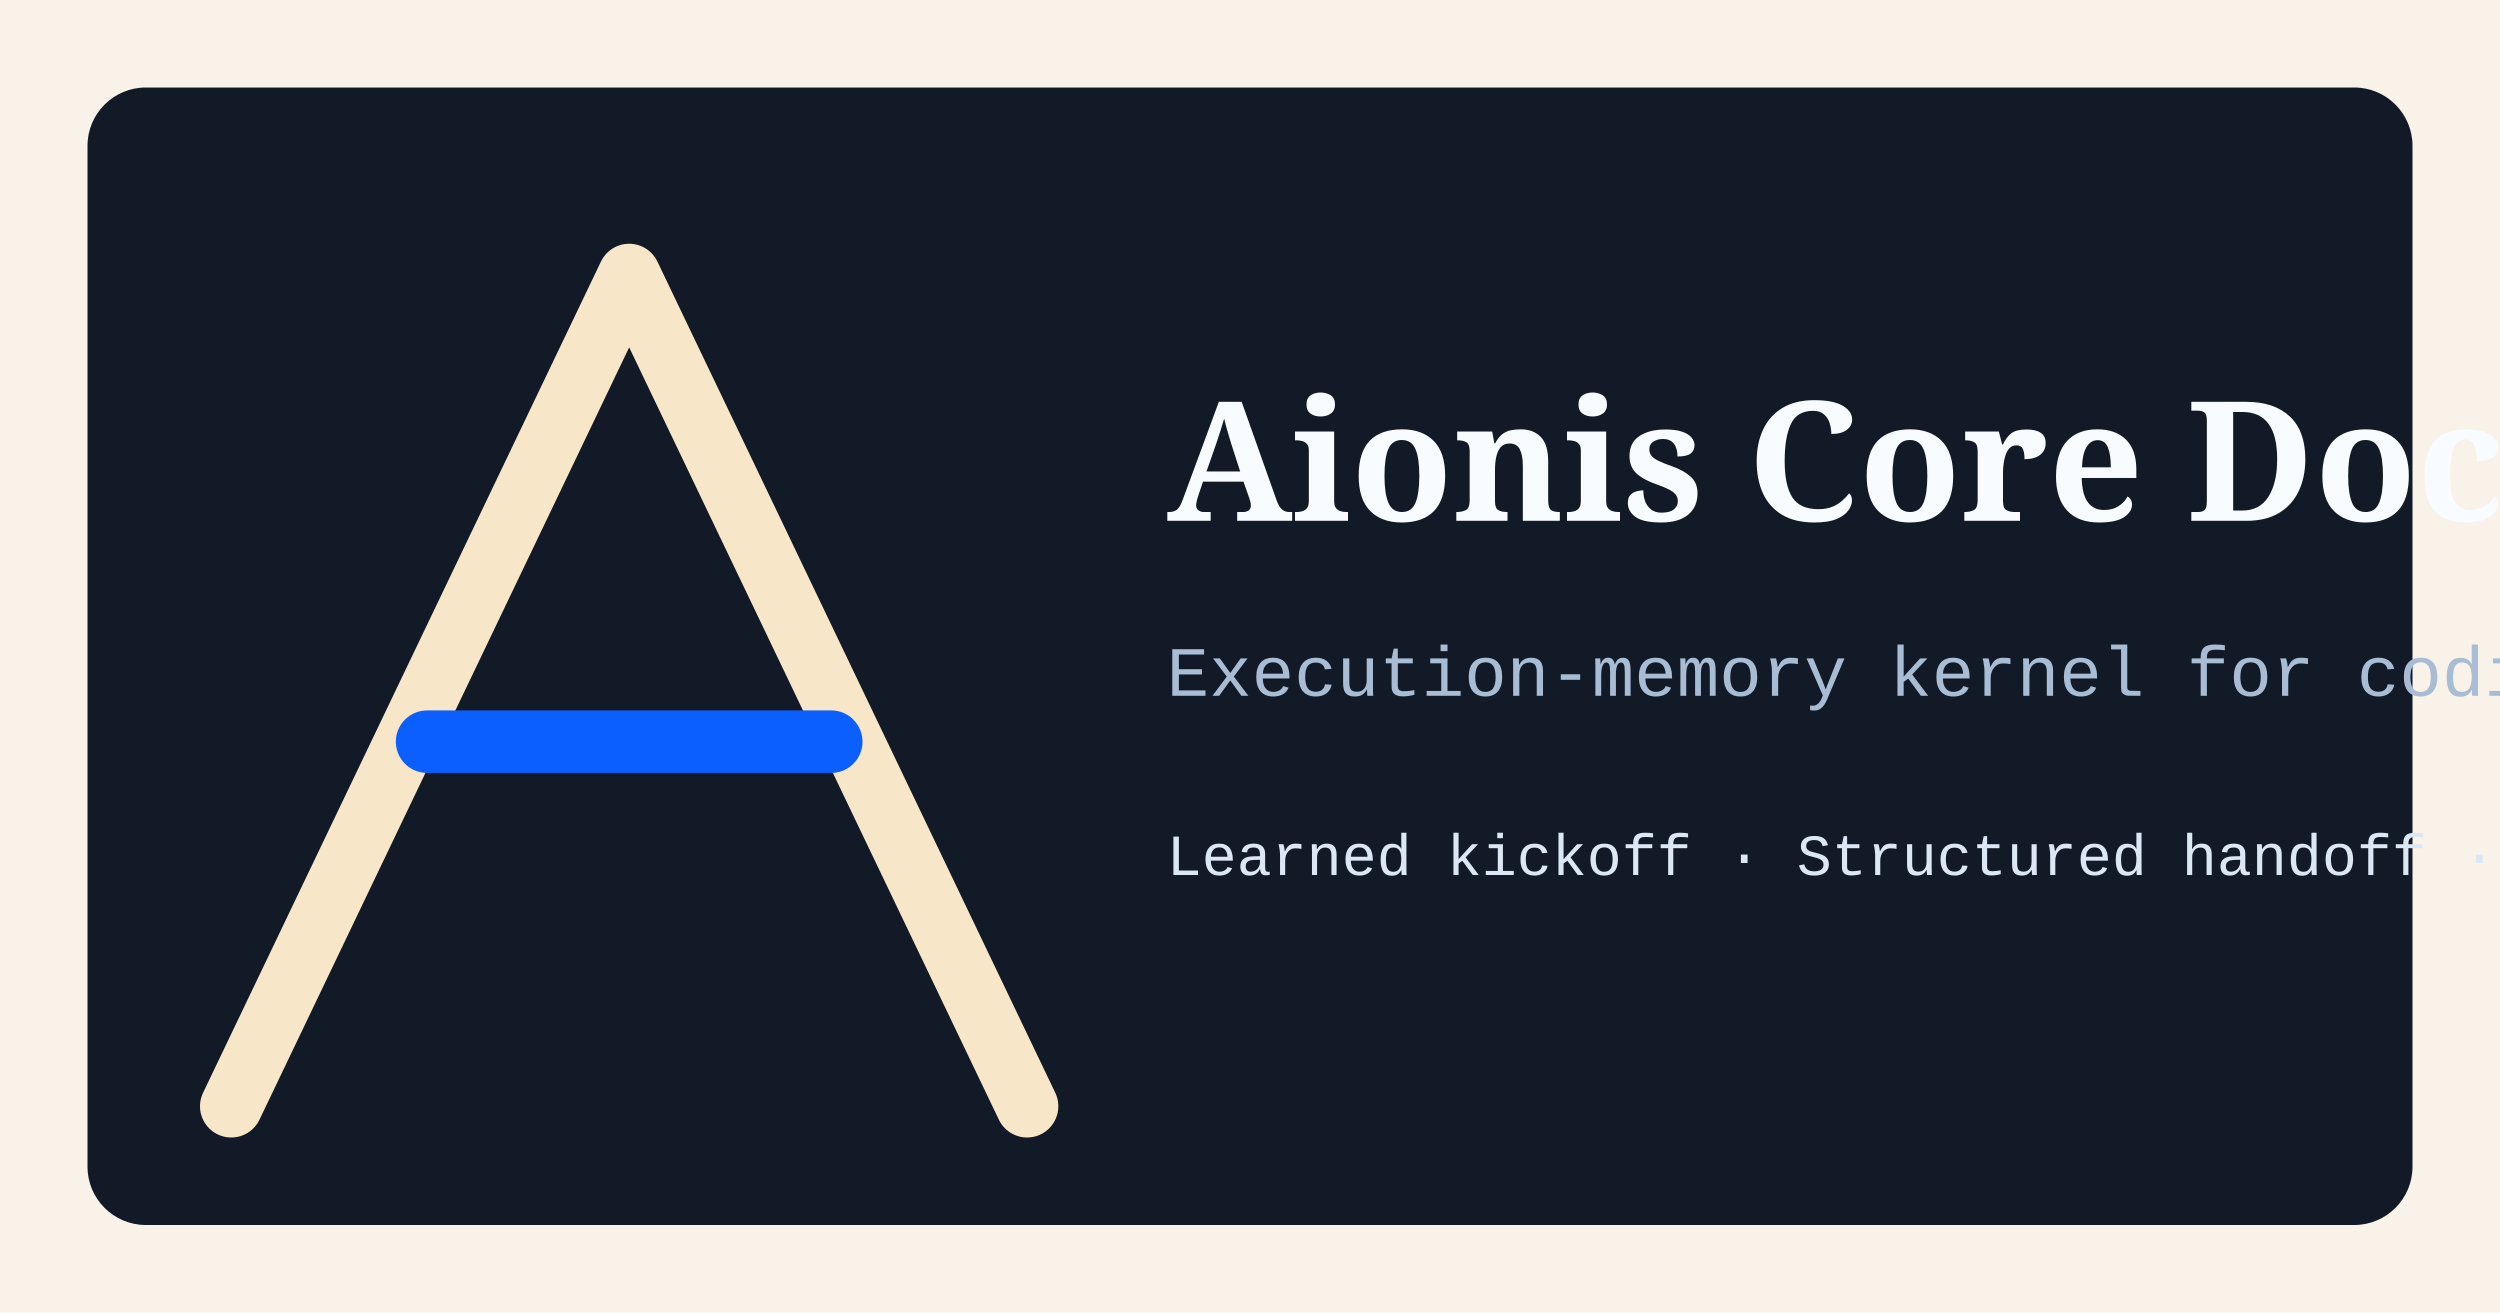
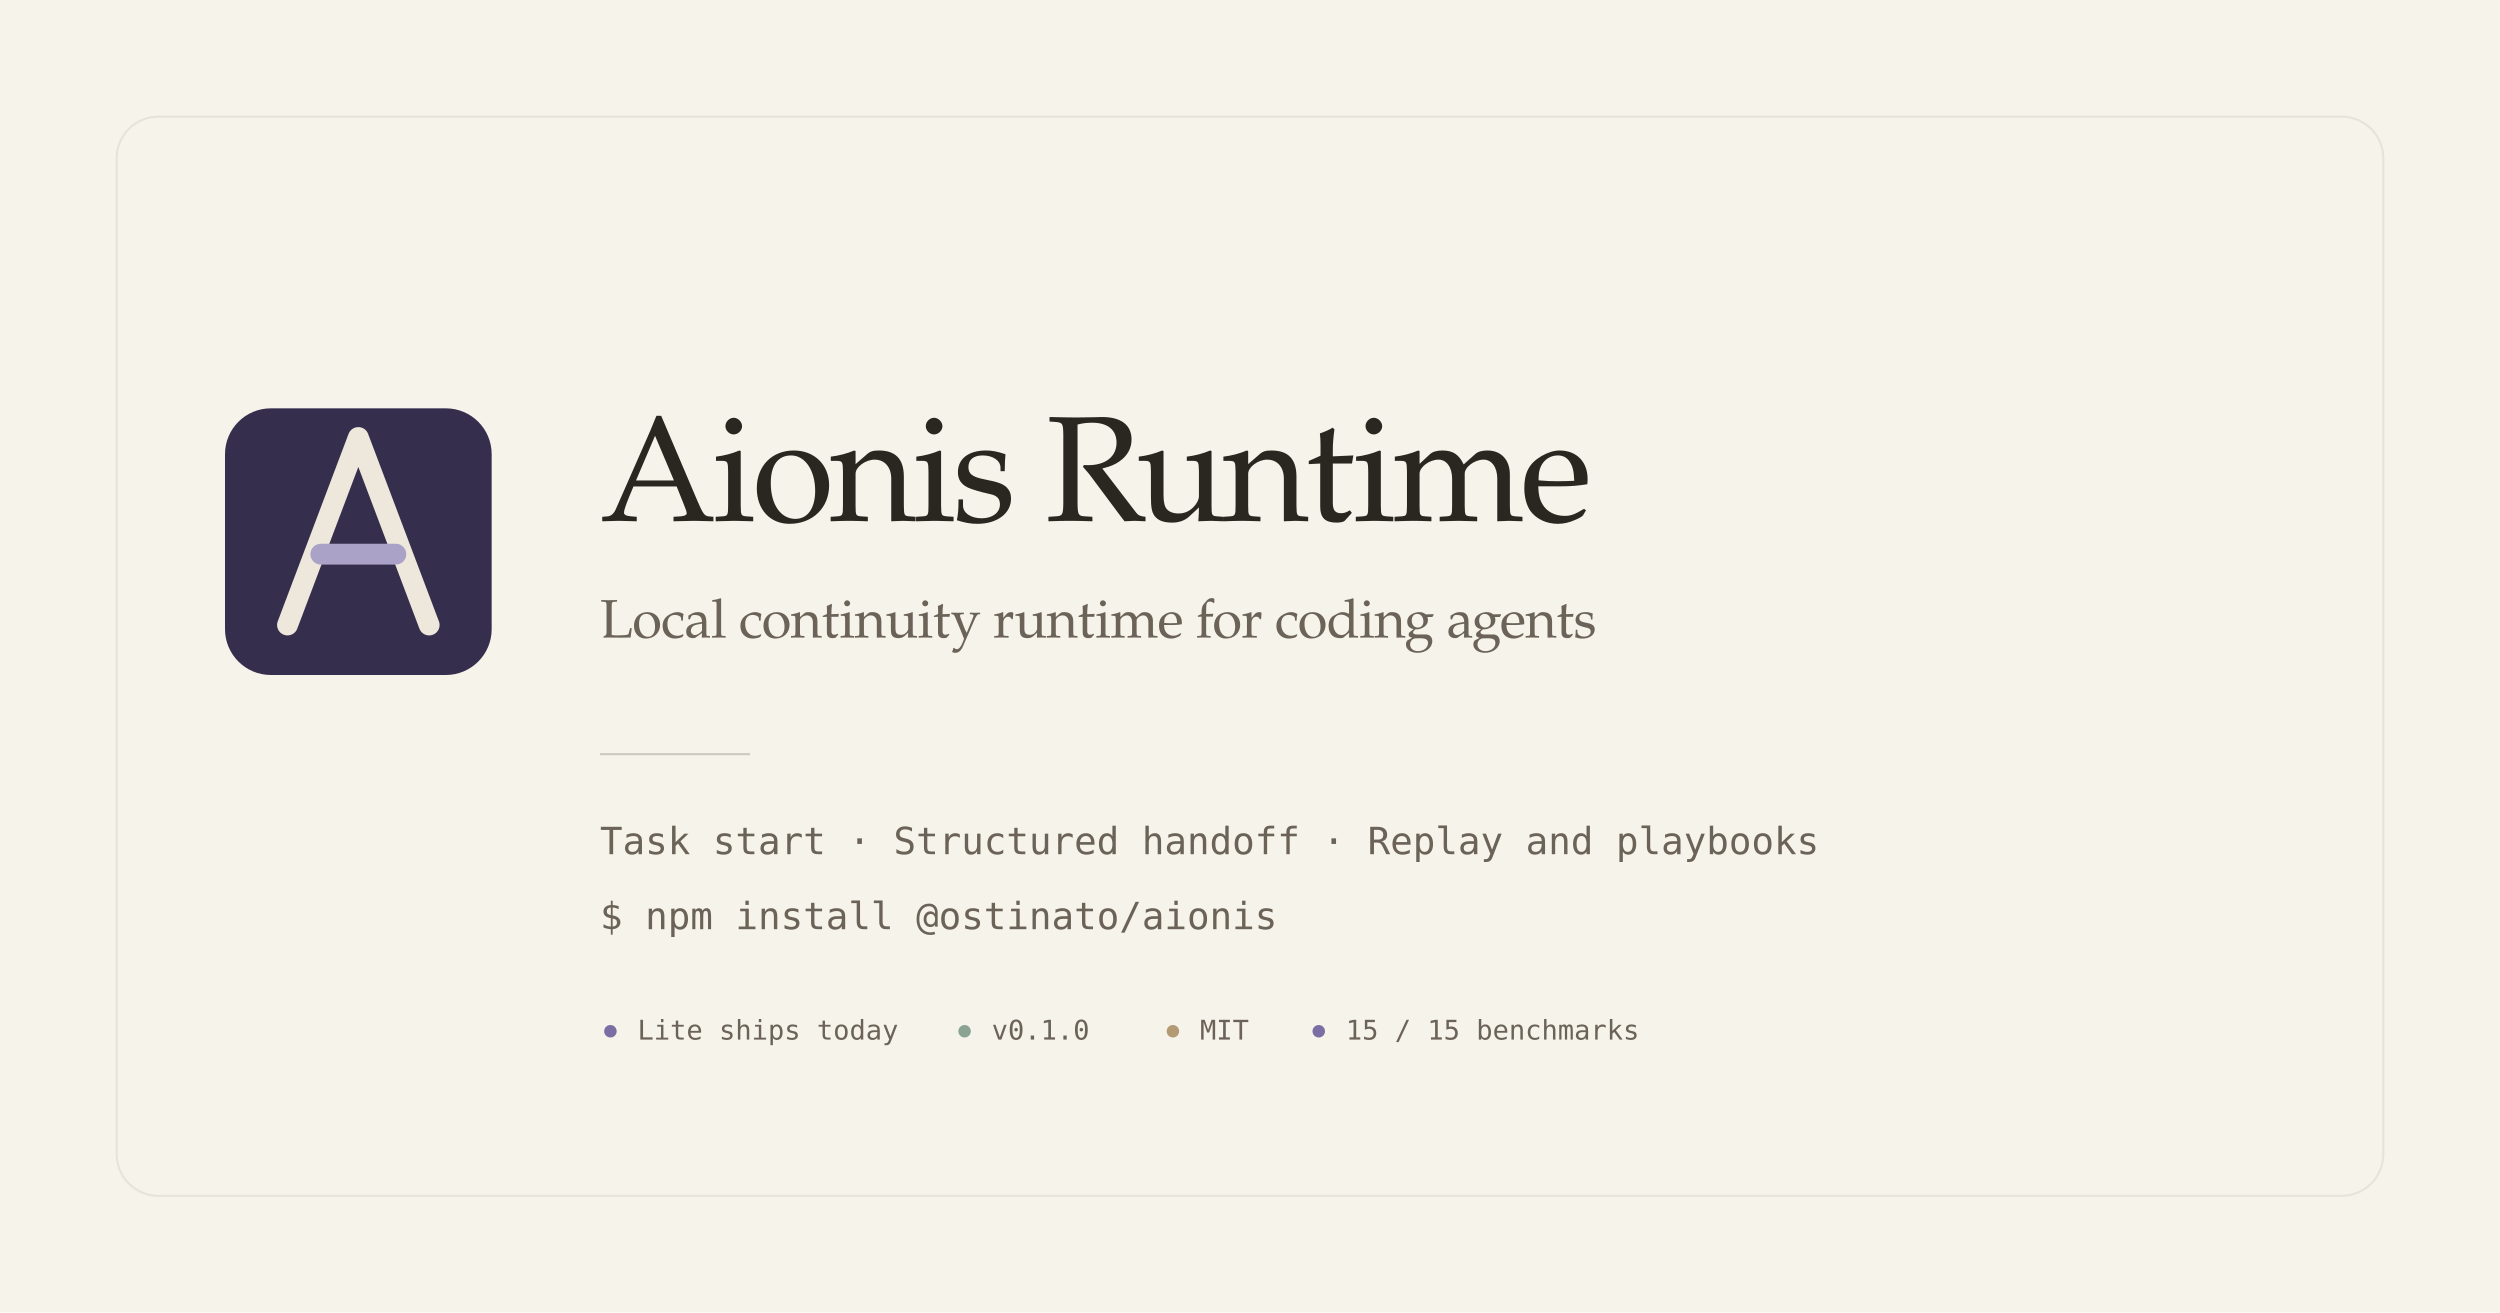
<svg xmlns="http://www.w3.org/2000/svg" viewBox="0 0 1200 630" fill="none">
-   <rect width="1200" height="630" fill="#F8F2E8" />
-   <rect x="42" y="42" width="1116" height="546" rx="28" fill="#121A27" />
-   <path d="M111 531L302 132L493 531" stroke="#F7E7C8" stroke-width="30" stroke-linecap="round" stroke-linejoin="round" />
-   <path d="M205 356H399" stroke="#0B5FFF" stroke-width="30" stroke-linecap="round" />
-   <text x="560" y="250" fill="#F8FBFF" font-family="Georgia, serif" font-size="80" font-weight="700">Aionis Core Docs</text>
-   <text x="560" y="334" fill="#A8BCD4" font-family="Courier New, monospace" font-size="34">Execution-memory kernel for coding agents</text>
-   <text x="560" y="420" fill="#DCE7F6" font-family="Courier New, monospace" font-size="28">Learned kickoff · Structured handoff · Replay and playbooks</text>
+   <rect width="1200" height="630" fill="#f6f3ea" />
+   <rect x="56" y="56" width="1088" height="518" rx="20" fill="none" stroke="#2a2620" stroke-opacity="0.08" />
+   <g transform="translate(108 196)">
+     <rect width="128" height="128" rx="22" fill="#352e4d" />
+     <path d="M30 104L64 14L98 104" stroke="#ede8db" stroke-width="10" stroke-linecap="round" stroke-linejoin="round" />
+     <path d="M46 70H82" stroke="#aba2c8" stroke-width="10" stroke-linecap="round" />
+     <circle cx="64" cy="14" r="4" fill="#ede8db" />
+   </g>
+   <g font-family="Newsreader, Iowan Old Style, Palatino Linotype, Georgia, serif">
+     <text x="288" y="250" fill="#2a2620" font-size="72" font-weight="500" letter-spacing="-2">Aionis Runtime</text>
+     <text x="288" y="306" fill="#6b6358" font-size="26" font-weight="400" letter-spacing="-0.3">Local continuity runtime for coding agents</text>
+   </g>
+   <line x1="288" y1="362" x2="360" y2="362" stroke="#2a2620" stroke-opacity="0.2" stroke-width="1" />
+   <g font-family="JetBrains Mono, SFMono-Regular, monospace" fill="#6b6358" font-size="18">
+     <text x="288" y="410">Task start · Structured handoff · Replay and playbooks</text>
+     <text x="288" y="446">$ npm install @ostinato/aionis</text>
+   </g>
+   <g transform="translate(288 486)" font-family="JetBrains Mono, SFMono-Regular, monospace" font-size="13" fill="#6b6358">
+     <g>
+       <circle cx="5" cy="9" r="3" fill="#7a6fa4" />
+       <text x="18" y="13">Lite ships today</text>
+     </g>
+     <g transform="translate(170 0)">
+       <circle cx="5" cy="9" r="3" fill="#8ba392" />
+       <text x="18" y="13">v0.1.0</text>
+     </g>
+     <g transform="translate(270 0)">
+       <circle cx="5" cy="9" r="3" fill="#b39a74" />
+       <text x="18" y="13">MIT</text>
+     </g>
+     <g transform="translate(340 0)">
+       <circle cx="5" cy="9" r="3" fill="#7a6fa4" />
+       <text x="18" y="13">15 / 15 benchmarks</text>
+     </g>
+   </g>
</svg>
